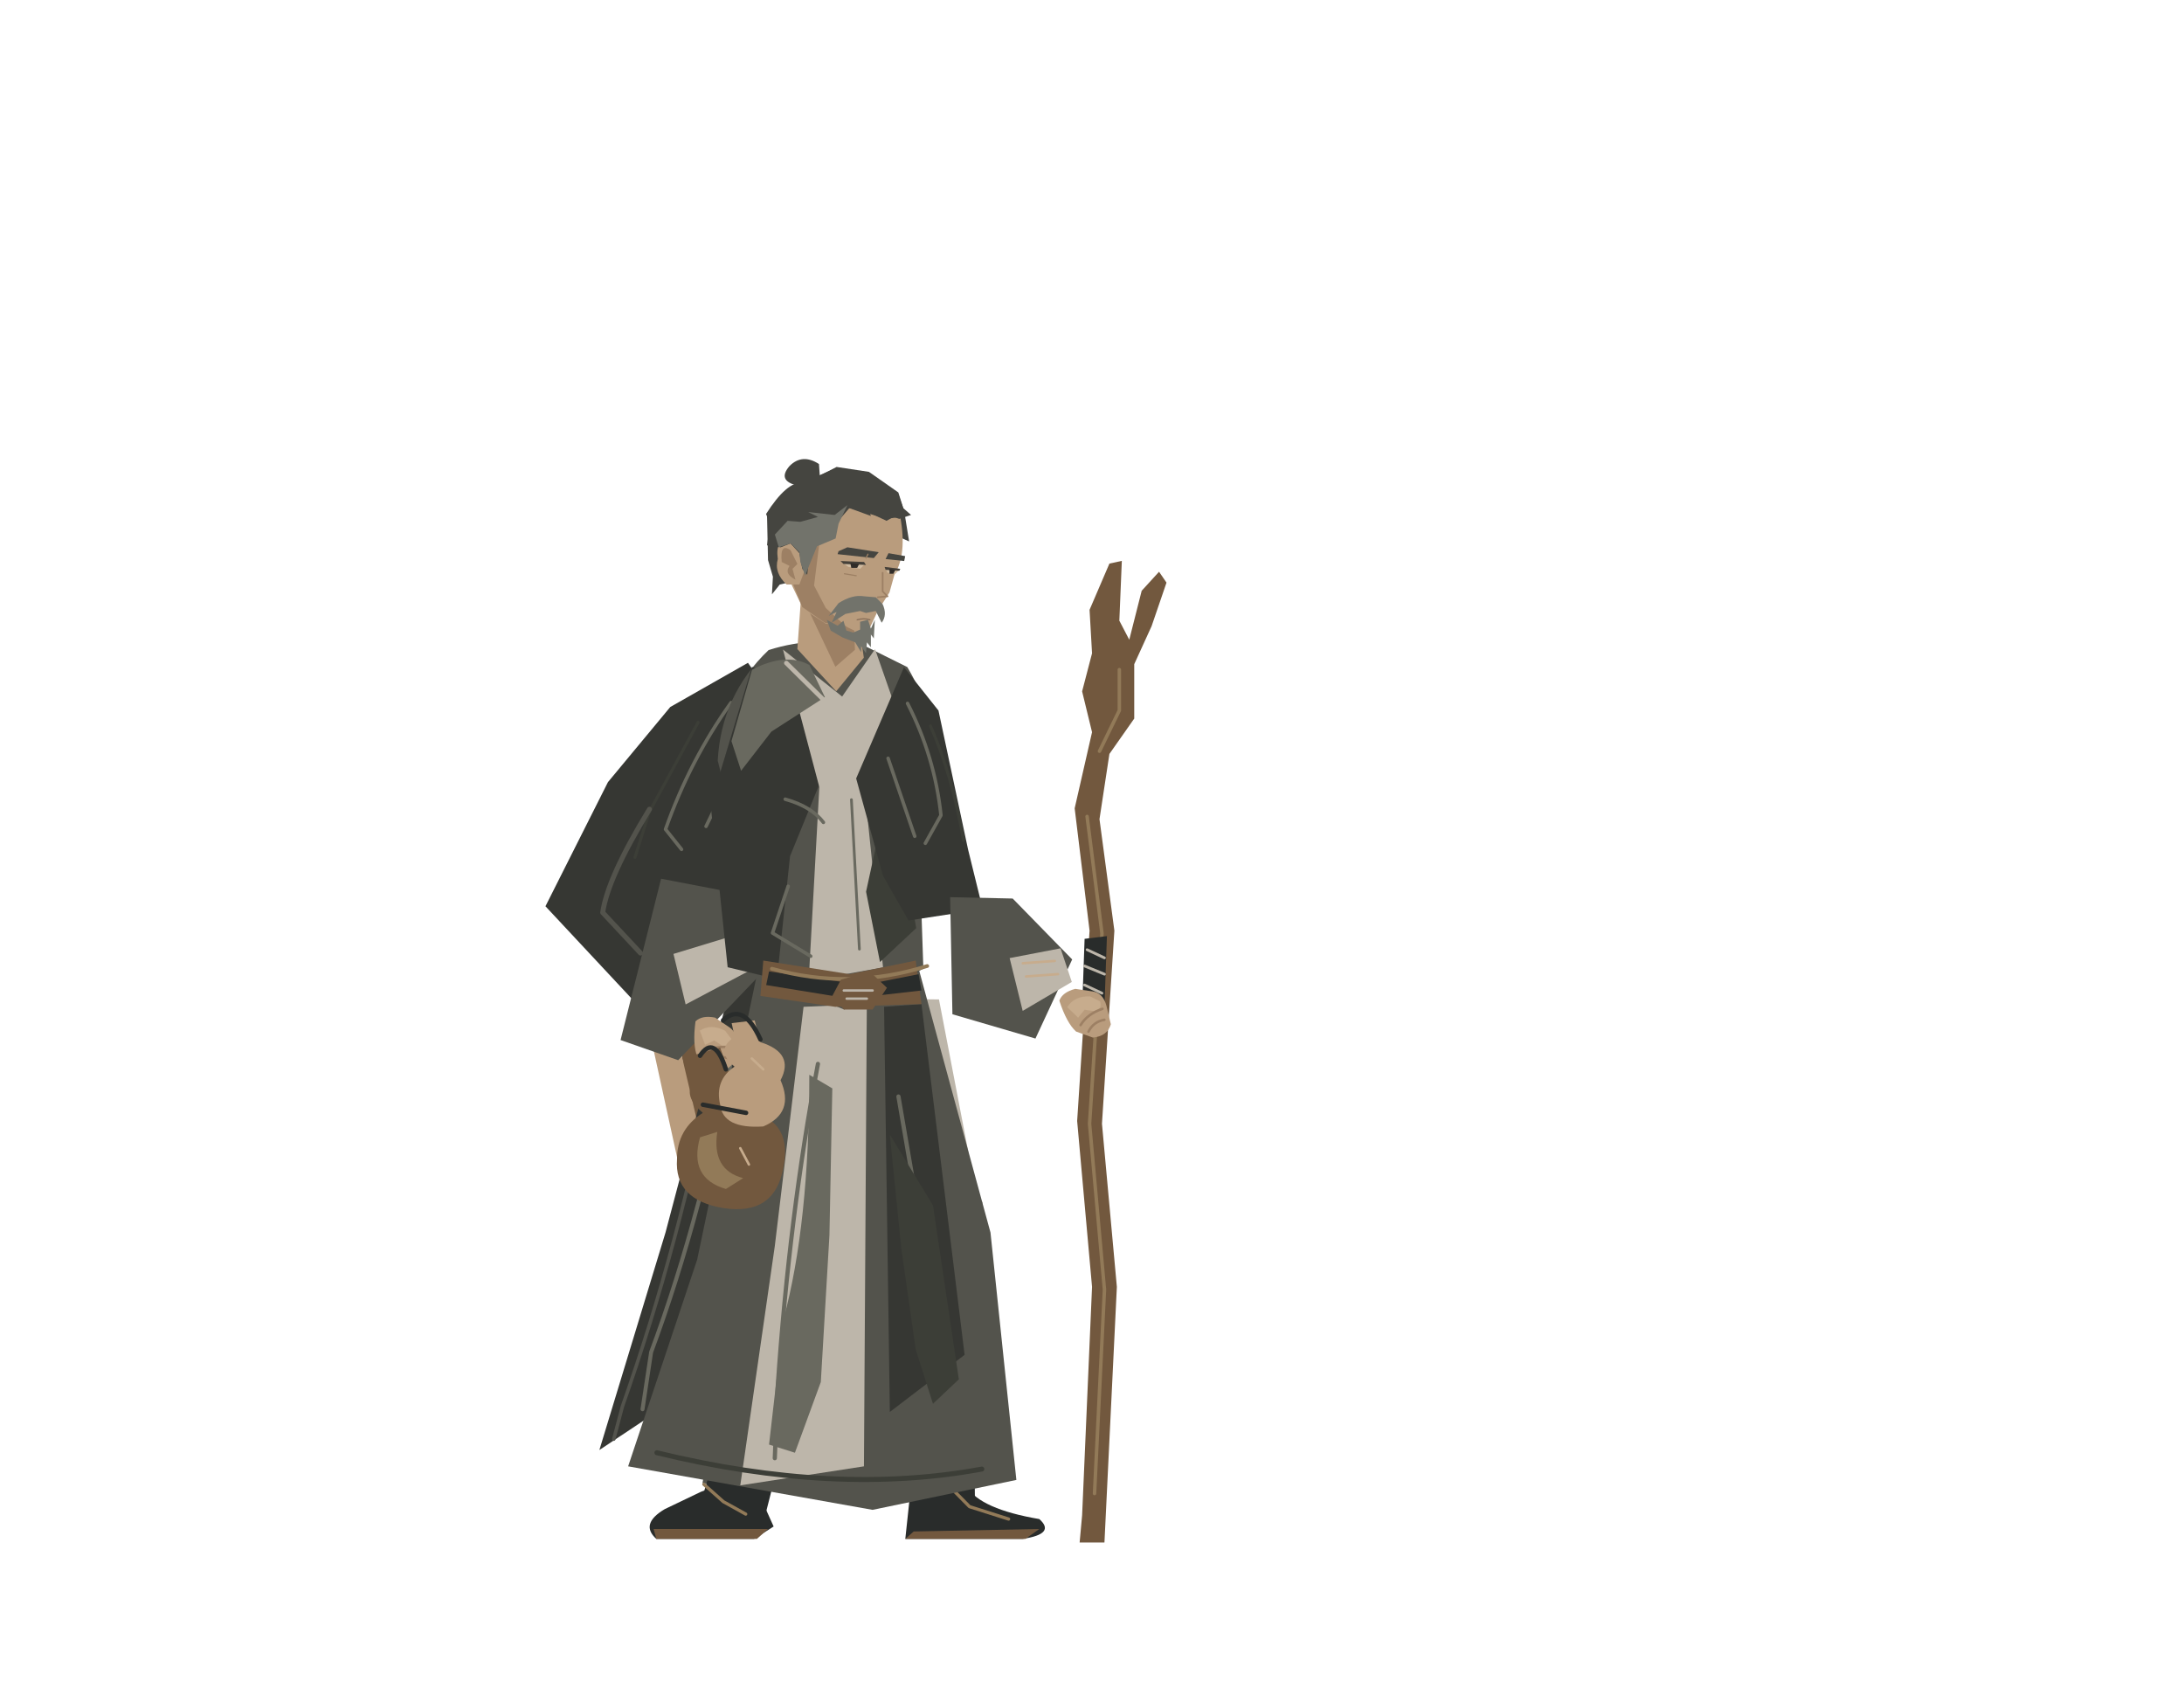
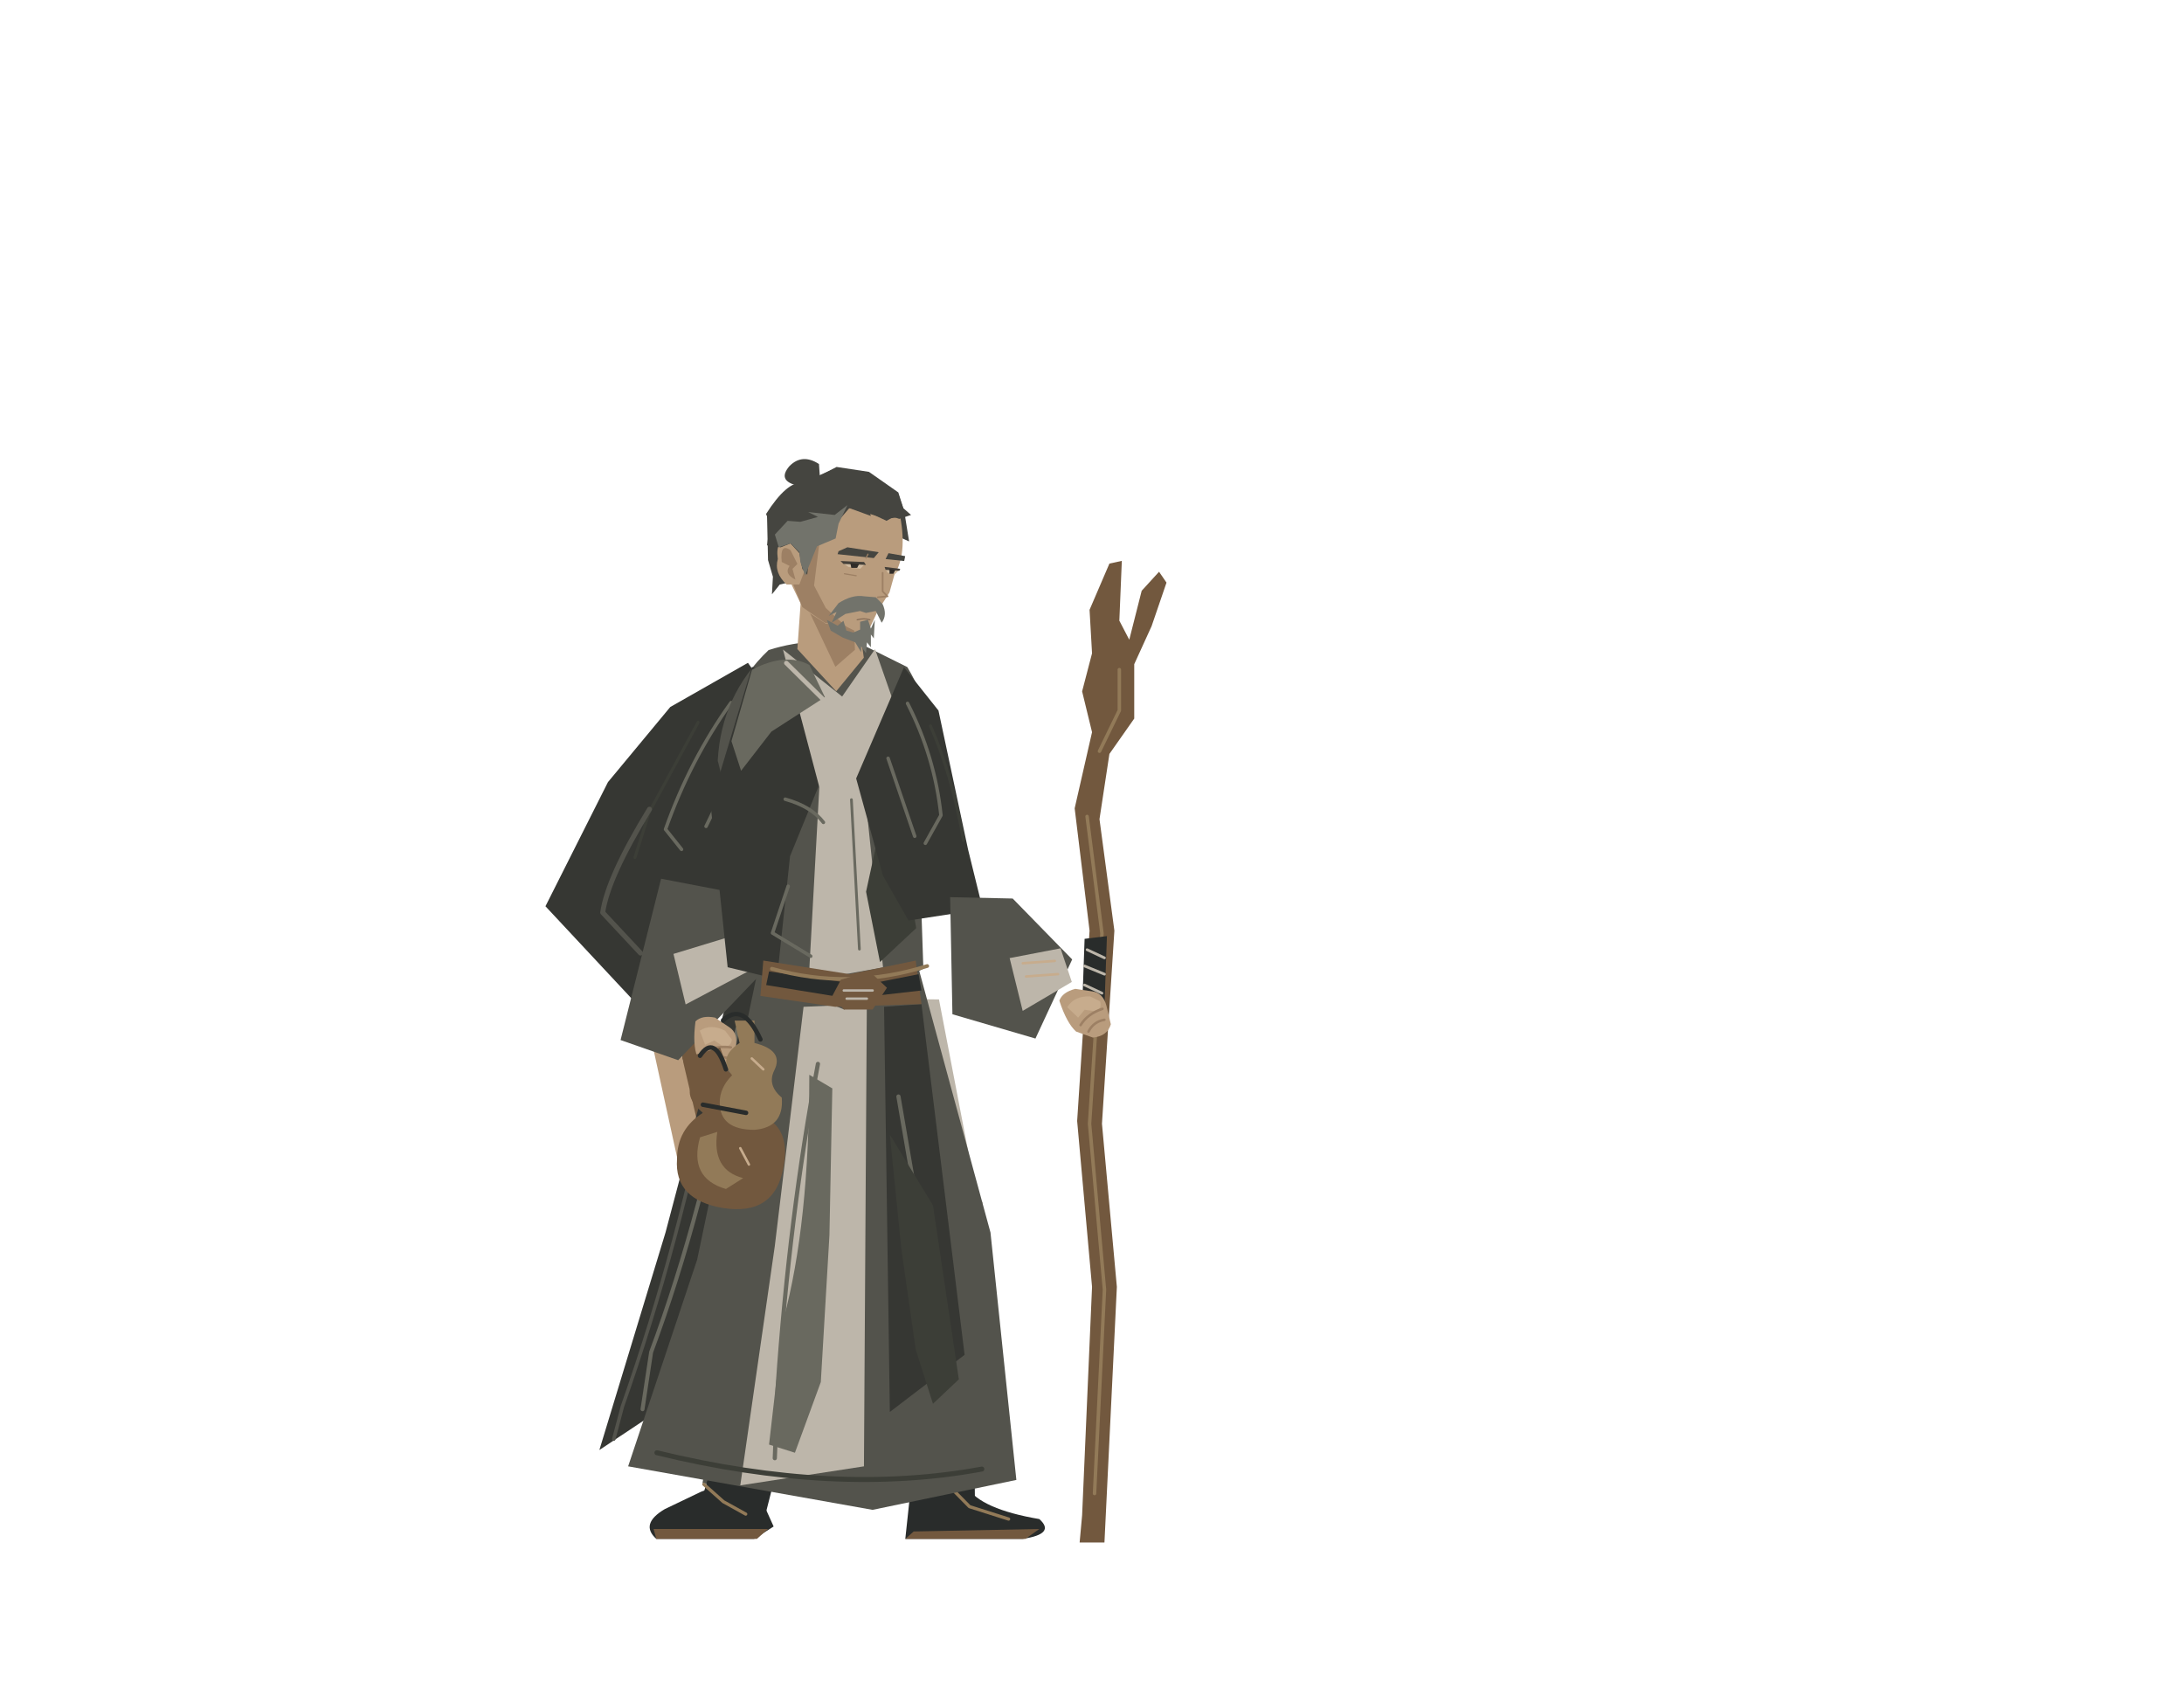
<svg xmlns="http://www.w3.org/2000/svg" viewBox="-100 -140 880 680" role="img" aria-label="HONRO damheo.v010 idle">
  <g id="root" transform="matrix(1 0 0 1 0 0)" opacity="1" />
  <g id="prop_back" transform="matrix(0.99942 -0.0341 0.03412 1 -8.73683 10.37526)" opacity="1">
    <path id="stakes" d="M166.999 227.28L176.269 222.898L189.015 323.683L179.745 325.874Z" fill="#72583E" />
    <path id="second_stake" d="M156.57 244.808L165.84 240.426L182.062 321.492L171.634 326.969Z" fill="#B99C7D" />
    <path id="stake_chisel" d="M169.316 231.662L175.11 229.471 179.745 264.527 175.11 265.622Z" fill="#927A58" />
  </g>
  <g id="rear_thigh" transform="matrix(0.98554 -0.16946 0.16946 0.98554 -40.8651 43.67921)" opacity="1">
    <path id="rear_leg" d="M201.761 257.954L233.048 266.718L222.619 375.17L184.38 372.979L184.38 363.12Z" fill="#53534C" />
  </g>
  <g id="rear_shin" transform="matrix(0.9886 0.1506 -0.1506 0.9886 72.26191 -24.20874)" opacity="1">
    <path id="rear_lower_leg" d="M186.697 344.497L221.46 349.974L207.555 459.523L182.062 459.523Z" fill="#53534C" />
    <path id="rear_ankle" d="M186.697 436.517L212.19 436.517L208.714 471.573L182.062 471.573Z" fill="#292C2B" />
  </g>
  <g id="rear_foot" transform="matrix(1 0 0 1 0 0)" opacity="1">
    <path id="rear_cloth_shoe" d="M182.468 461Q194.843 456 207.218 465L211.718 475L203.843 480L164.468 480Q157.718 474 167.843 468Z" fill="#292C2B" />
    <path id="rear_shoe_sole" d="M163.343 476L209.468 476L204.968 480L164.468 480Z" fill="#72583E" />
    <path id="rear_boot_seam" d="M183.593 458L191.468 465 200.468 470" fill="none" stroke="#927A58" stroke-width="1.3" stroke-linecap="round" stroke-linejoin="round" />
  </g>
  <g id="front_thigh" transform="matrix(0.99674 -0.08069 0.08069 0.99674 -20.15873 23.61957)" opacity="1">
    <path id="front_leg" d="M242.317 259.049L278.239 262.336L290.985 378.457L252.746 378.457Z" fill="#BDB6AA" />
  </g>
  <g id="front_shin" transform="matrix(0.99758 0.06949 -0.06949 0.99758 32.98898 -18.29163)" opacity="1">
    <path id="front_lower_leg" d="M257.381 343.401L287.509 343.401L290.985 466.096L264.334 466.096Z" fill="#BDB6AA" />
    <path id="front_ankle" d="M264.334 426.658L289.826 426.658L293.303 470.477L267.81 473.764Z" fill="#292C2B" />
  </g>
  <g id="front_foot" transform="matrix(1 0 0 1 0 0)" opacity="1">
    <path id="front_cloth_shoe" d="M267.022 459L289.522 459Q295.147 468 318.772 472Q325.522 478 312.022 480L264.772 480Z" fill="#292C2B" />
    <path id="front_shoe_sole" d="M268.147 477L318.772 476L313.147 480L264.772 480Z" fill="#72583E" />
    <path id="front_boot_seam" d="M282.772 459L290.647 467 306.397 472" fill="none" stroke="#927A58" stroke-width="1.3" stroke-linecap="round" stroke-linejoin="round" />
  </g>
  <g id="rear_cloth" transform="matrix(1 0 0 1 0 2.19096)" opacity="1">
    <path id="robe_back" d="M198.285 240.426L242.317 256.858L215.666 392.698L141.506 441.995L168.157 354.356Z" fill="#363733" />
    <path id="rear_robe_folds" d="M197.126 272.195Q183.221 346.688 162.364 402.558L158.887 425.563M208.714 299.582L195.968 360.929" fill="none" stroke="#69695F" stroke-width="1.6" stroke-linecap="round" stroke-linejoin="round" />
    <path id="robe_bound_edge" d="M187.856 286.436Q173.951 358.738 150.776 424.467L147.3 437.613" fill="none" stroke="#53534C" stroke-width="1.4" stroke-linecap="round" stroke-linejoin="round" />
  </g>
  <g id="pelvis" transform="matrix(1 0 0 1 0 2.19096)" opacity="1" />
  <g id="rear_upper_arm" transform="matrix(0.99806 0.06229 -0.06229 0.99806 4.27237 -9.81513)" opacity="1" />
  <g id="rear_sleeve" transform="matrix(0.99806 0.06229 -0.06229 0.99806 4.27237 -9.81513)" opacity="1">
    <path id="rear_sleeve" d="M205.238 124.305L230.73 156.074L216.825 211.944L171.634 266.718L129.919 227.28L151.935 175.793L175.11 144.024Z" fill="#363733" />
    <path id="rear_sleeve_folds" d="M199.444 140.737Q184.38 164.838 176.269 193.32L183.221 200.989M206.396 157.169L192.491 191.129" fill="none" stroke="#69695F" stroke-width="1.4" stroke-linecap="round" stroke-linejoin="round" />
    <path id="rear_sleeve_seam" d="M186.697 149.501L169.316 186.748 164.681 205.371" fill="none" stroke="#3C3E37" stroke-width="1.2" stroke-linecap="round" stroke-linejoin="round" />
    <path id="sleeve_weight" d="M169.316 185.652Q154.252 214.135 153.094 228.376L169.316 243.713" fill="none" stroke="#53534C" stroke-width="2" stroke-linecap="round" stroke-linejoin="round" />
  </g>
  <g id="rear_forearm" transform="matrix(0.99214 -0.12514 0.12514 0.99214 -32.73303 25.51257)" opacity="1">
    <path id="rear_sleeve_light" d="M173.951 211.944L207.555 222.898L212.19 252.476L171.634 285.341L149.618 274.386Z" fill="#53534C" />
    <path id="rear_cuff" d="M175.11 242.617L200.602 238.235L206.396 252.476L177.428 263.431Z" fill="#BDB6AA" />
  </g>
  <g id="rear_hand" transform="matrix(0.98172 -0.19032 0.19032 0.98172 -48.59991 40.52712)" opacity="1">
    <path id="rear_hand_shape" d="M180.697 270.291Q183.697 268.291 188.697 270.291L193.697 275.291Q196.697 278.291 194.697 283.291L191.697 290.291Q187.697 293.291 182.697 290.291L178.697 284.291Q177.697 279.291 180.697 270.291Z" fill="#B99C7D" />
    <path id="rear_thumb" d="M181.697 274.291Q186.697 272.291 191.697 276.291L193.697 280.291Q192.697 283.291 189.697 282.291L186.697 279.291 182.697 280.291Z" fill="#C7AC8D" />
    <path id="rear_knuckles" d="M181.697 283.291Q186.697 281.291 192.697 283.291M182.697 287.291Q186.697 285.291 190.697 287.291" fill="none" stroke="#9D8064" stroke-width="1" stroke-linecap="round" stroke-linejoin="round" />
  </g>
  <g id="front_cloth" transform="matrix(1 0 0 1 0 2.19096)" opacity="1">
    <path id="robe_skirt" d="M206.396 243.713L268.969 243.713L299.096 354.356L309.525 454.045L251.588 466.096L153.094 448.568L180.904 365.311Z" fill="#53534C" />
    <path id="robe_inner" d="M223.778 263.431L249.27 262.336L248.111 448.568L198.285 456.236L212.19 359.834Z" fill="#BDB6AA" />
    <path id="robe_front_edge" d="M256.223 263.431L271.286 262.336L288.668 403.653L258.54 426.658Z" fill="#363733" />
    <path id="front_robe_folds" d="M229.571 286.436Q217.984 347.783 213.349 416.799L212.19 445.281M262.016 299.582L277.08 387.221 279.397 414.608" fill="none" stroke="#69695F" stroke-width="1.7" stroke-linecap="round" stroke-linejoin="round" />
    <path id="robe_hem" d="M164.681 443.09Q236.524 460.618 295.62 449.663" fill="none" stroke="#3C3E37" stroke-width="2" stroke-linecap="round" stroke-linejoin="round" />
    <path id="robe_weight" d="M226.095 290.818Q226.095 351.07 215.666 389.412L209.873 439.804 220.301 443.09 230.73 414.608 234.206 355.452 235.365 296.296Z" fill="#69695F" />
    <path id="robe_knee_shadow" d="M258.54 314.919L275.921 343.401 286.35 413.512 275.921 423.372 268.969 401.462 263.175 360.929Z" fill="#3C3E37" />
  </g>
  <g id="prop_hip" transform="matrix(1 0 0 1 0 2.19096)" opacity="1">
    <path id="gourd_large" d="M178.586 283.15L190.174 279.863L193.65 289.723Q206.396 295.2 204.079 306.155Q219.143 310.537 215.666 328.065Q212.19 347.783 191.333 344.497Q171.634 341.211 172.792 324.778Q172.792 312.728 183.221 306.155Q173.951 298.487 180.904 291.914Z" fill="#72583E" />
-     <path id="gourd_small" d="M194.809 270.004L204.079 268.909L206.396 277.673Q220.301 282.055 214.507 293.009Q220.301 306.155 207.555 311.632Q191.333 312.728 190.174 302.869Q187.856 293.009 195.968 287.532Q187.856 280.959 195.968 275.482Z" fill="#B99C7D" />
+     <path id="gourd_small" d="M196 269 L204 269 L204 278 Q216 281 212 289 Q209 295 215 300 Q216 312 204 313 Q190 313 190 302 Q190 296 195 291 Q189 284 198 278Z" fill="#927A58" />
    <path id="gourd_cord" d="M182.062 283.15Q187.856 274.386 192.491 288.627M183.221 302.869L200.602 306.155M191.333 268.909Q199.444 261.24 206.396 276.577" fill="none" stroke="#292C2B" stroke-width="1.8" stroke-linecap="round" stroke-linejoin="round" />
    <path id="gourd_light" d="M182.062 316.014Q177.428 332.447 192.491 336.829L199.444 332.447Q186.697 329.16 189.015 313.823Z" fill="#927A58" />
    <path id="gourd_scratch" d="M198.285 320.396L201.761 326.969M202.92 284.245L207.555 288.627" fill="none" stroke="#C7AC8D" stroke-width="1" stroke-linecap="round" stroke-linejoin="round" />
  </g>
  <g id="thorax" transform="matrix(0.99942 -0.0341 0.03412 1 -8.73683 10.37526)" opacity="1">
    <path id="torso" d="M214.507 118.828Q234.206 113.35 253.905 118.828L270.127 127.591Q282.874 150.597 280.556 180.175L272.445 215.23 272.445 249.19 240 264.527 205.238 249.19Q195.968 222.898 199.444 194.416L192.491 162.647Q194.809 136.355 214.507 118.828Z" fill="#53534C" />
    <path id="torso_outer" d="M207.555 125.4L226.095 131.973L236.524 165.933L220.301 202.084L213.349 251.381L193.65 245.904L189.015 180.175Z" fill="#363733" />
    <path id="inner_lapel" d="M220.301 118.828L243.476 138.546L257.381 119.923L268.969 157.169L251.588 181.27L256.223 248.095L226.095 252.476L233.048 174.697Z" fill="#BDB6AA" />
    <path id="shoulder_plane" d="M207.555 126.496Q221.46 119.923 230.73 125.4L236.524 138.546 214.507 151.692 201.761 167.029 198.285 154.978Z" fill="#69695F" />
    <path id="rib_plane" d="M263.175 167.029L277.08 164.838 266.651 207.562 270.127 232.758 255.064 245.904 250.429 217.421Z" fill="#3C3E37" />
    <path id="chest_fold" d="M219.143 179.079Q229.571 182.366 234.206 188.939M219.143 214.135L212.19 232.758 227.254 242.617" fill="none" stroke="#69695F" stroke-width="1.4" stroke-linecap="round" stroke-linejoin="round" />
    <path id="collar_edge" d="M221.46 124.305L241.159 145.119 236.524 172.506M257.381 124.305L262.016 154.978" fill="none" stroke="#BDB6AA" stroke-width="1.8" stroke-linecap="round" stroke-linejoin="round" />
    <path id="lapel_seam" d="M245.794 180.175L246.952 240.426" fill="none" stroke="#69695F" stroke-width="1.1" stroke-linecap="round" stroke-linejoin="round" />
  </g>
  <g id="neck" transform="matrix(0.99942 -0.0341 0.03412 1 -8.73683 10.37526)" opacity="1">
    <path id="neck" d="M228.412 96.918L250.429 102.395 252.746 123.21 241.159 136.355 226.095 118.828Z" fill="#B99C7D" />
    <path id="neck_turn" d="M230.73 102.395L249.27 111.159 249.27 119.923 241.159 126.496Z" fill="#9D8064" />
  </g>
  <g id="front_upper_arm" transform="matrix(0.98997 0.1413 -0.1413 0.98997 17.14979 -35.36167)" opacity="1" />
  <g id="front_sleeve" transform="matrix(0.98997 0.1413 -0.1413 0.98997 17.14979 -35.36167)" opacity="1">
    <path id="front_sleeve" d="M267.81 127.591L284.033 142.928L303.731 196.607L313.001 219.612L284.033 228.376L271.286 211.944L255.064 174.697Z" fill="#363733" />
    <path id="front_sleeve_folds" d="M271.286 141.833Q285.191 161.551 290.985 184.556L286.35 196.607M266.651 164.838L281.715 194.416" fill="none" stroke="#69695F" stroke-width="1.4" stroke-linecap="round" stroke-linejoin="round" />
    <path id="front_sleeve_seam" d="M281.715 149.501Q293.303 168.124 301.414 193.32" fill="none" stroke="#3C3E37" stroke-width="1.2" stroke-linecap="round" stroke-linejoin="round" />
  </g>
  <g id="front_forearm" transform="matrix(0.97077 -0.24001 0.24001 0.97077 -56.31945 81.34329)" opacity="1">
    <path id="front_sleeve_light" d="M295.62 217.421L319.954 223.994L337.335 253.572L315.319 280.959L285.191 263.431Z" fill="#53534C" />
    <path id="front_cuff" d="M313.001 246.999L333.859 248.095L335.017 262.336L313.001 268.909Z" fill="#BDB6AA" />
    <path id="cuff_wear" d="M317.636 250.286L330.382 252.476M317.636 255.763L330.382 257.954" fill="none" stroke="#C7AC8D" stroke-width="1" stroke-linecap="round" stroke-linejoin="round" />
  </g>
  <g id="belt" transform="matrix(1 0 0 1 0 2.19096)" opacity="1">
    <path id="belt" d="M207.555 244.808L242.317 250.286L268.969 244.808L271.286 262.336L236.524 263.431L206.396 259.049Z" fill="#72583E" />
    <path id="belt_inner" d="M209.873 249.19L248.111 254.667L270.127 250.286L271.286 256.858L242.317 260.145L208.714 254.667Z" fill="#292C2B" />
    <path id="belt_edge" d="M211.031 248.095Q242.317 256.858 273.604 246.999" fill="none" stroke="#927A58" stroke-width="1.5" stroke-linecap="round" stroke-linejoin="round" />
    <path id="belt_knot" d="M238.841 252.476L250.429 249.19 257.381 255.763 251.588 264.527 240 264.527 235.365 259.049Z" fill="#72583E" />
    <path id="belt_knot_stitch" d="M240 256.858L251.588 256.858M241.159 260.145L249.27 260.145" fill="none" stroke="#BDB6AA" stroke-width="1" stroke-linecap="round" stroke-linejoin="round" />
  </g>
  <g id="weapon" transform="matrix(1 0 0 1 3 -9.09548)" opacity="1">
    <path id="staff" d="M333.017 479.573L337.017 387.552L331.017 320.728L336.017 244.044L330.017 194.748L337.017 164.074L333.017 147.642L337.017 132.305L336.017 114.777L344.017 96.154L349.017 95.059L348.017 119.159L352.017 126.828L357.017 107.109L364.017 99.441L367.017 103.823L361.017 121.35L354.017 136.687L354.017 158.597L344.017 172.838L340.017 199.129L346.017 244.044L341.017 321.824L347.017 387.552L342.017 490.528L332.017 490.528Z" fill="#72583E" />
    <path id="staff_grain" d="M338.017 470.809L342.017 388.648 336.017 321.824 341.017 245.14 335.017 198.034M340.017 171.742L348.017 155.31 348.017 138.878" fill="none" stroke="#927A58" stroke-width="1.4" stroke-linecap="round" stroke-linejoin="round" />
    <path id="staff_wrap" d="M334.017 247.331L343.017 246.235 342.017 274.718 333.017 275.813Z" fill="#292C2B" />
    <path id="staff_wrap_cord" d="M335.017 251.713L342.017 254.999M334.017 258.286L342.017 261.572M334.017 265.954L341.017 269.24" fill="none" stroke="#BDB6AA" stroke-width="1.1" stroke-linecap="round" stroke-linejoin="round" />
  </g>
  <g id="front_hand" transform="matrix(0.80288 -0.59614 0.59614 0.80288 -95.84084 245.8042)" opacity="1">
    <path id="front_hand_shape" d="M329.017 265.909Q332.017 263.909 337.017 265.909L342.017 270.909Q345.017 273.909 343.017 278.909L340.017 285.909Q336.017 288.909 331.017 285.909L327.017 279.909Q326.017 274.909 329.017 265.909Z" fill="#B99C7D" />
    <path id="front_thumb" d="M330.017 269.909Q335.017 267.909 340.017 271.909L342.017 275.909Q341.017 278.909 338.017 277.909L335.017 274.909 331.017 275.909Z" fill="#C7AC8D" />
    <path id="front_knuckles" d="M330.017 278.909Q335.017 276.909 341.017 278.909M331.017 282.909Q335.017 280.909 339.017 282.909" fill="none" stroke="#9D8064" stroke-width="1" stroke-linecap="round" stroke-linejoin="round" />
  </g>
  <g id="head" transform="matrix(1 0 0 1 -5.04617 2.19097)" opacity="1">
    <path id="topknot" d="M226.346 53.434Q218.056 51.461 223.188 45.539Q228.32 40.407 235.031 44.749L235.425 50.276Z" fill="#454540" />
    <path id="hair_back" d="M214.108 65.672Q217.661 57.382 227.53 53.434L242.136 45.934 255.164 47.908 267.007 56.198 269.375 63.698 271.349 75.936 267.796 74.357 261.48 89.753 229.504 100.806 224.372 92.122 219.24 93.306 216.082 97.254 216.476 90.148 214.503 83.437Z" fill="#454540" />
    <path id="face_plane" d="M239.768 63.304L247.663 62.514 262.269 66.856 267.796 66.067Q270.56 81.068 265.428 89.358L263.454 96.464 258.717 103.965 255.559 110.676 251.611 113.044 245.294 109.886 237.794 109.097 228.714 103.175 223.977 93.306 229.899 78.7Z" fill="#B99C7D" />
    <path id="temple_shadow" d="M231.478 77.515L235.425 74.752 233.057 93.701 237.794 102.78 246.479 110.676 237.399 108.702 228.32 102.385 224.372 92.516Z" fill="#9D8064" />
    <path id="ear" d="M223.582 76.726Q217.266 74.357 218.45 83.042Q216.871 88.569 222.003 93.306L227.135 93.306 229.504 86.99 227.135 80.279Z" fill="#B99C7D" />
    <path id="ear_fold" d="M223.582 79.489Q219.24 76.331 220.029 84.226L223.188 85.805Q220.819 88.963 225.556 91.332L224.372 86.99 226.346 85.016Z" fill="#9D8064" />
    <path id="near_brow" d="M242.926 79.884L246.479 78.305 259.111 80.279 257.137 82.647 242.531 81.068Z" fill="#454540" />
    <path id="far_brow" d="M263.059 80.673L269.77 81.858 269.375 83.832 261.875 83.042Z" fill="#454540" />
    <path id="near_eye" d="M244.11 84.226L253.585 85.016 251.611 86.99 246.874 86.2Z" fill="#D0BBA0" />
    <path id="near_lid" d="M243.715 83.832L253.19 84.226 253.979 85.41 244.9 85.016Z" fill="#454039" />
    <path id="near_pupil" d="M247.663 84.621L251.216 85.016 250.427 86.595 248.058 86.595Z" fill="#302C28" />
    <path id="far_eye" d="M261.875 86.99L267.401 87.384 265.822 88.963 262.664 88.569Z" fill="#D0BBA0" />
    <path id="far_lid" d="M261.48 86.2L267.796 86.99 267.401 87.779 261.875 87.384Z" fill="#454039" />
    <path id="far_pupil" d="M263.454 86.99L265.822 87.384 265.033 88.963 263.454 88.963Z" fill="#302C28" />
    <path id="nose" d="M260.69 88.569L260.69 96.069 262.664 98.043 258.717 98.438" fill="none" stroke="#9D8064" stroke-width="0.671" stroke-linecap="round" stroke-linejoin="round" />
    <path id="age_line" d="M245.294 88.963L250.032 89.753M254.769 81.068L253.979 82.647" fill="none" stroke="#9D8064" stroke-width="0.474" stroke-linecap="round" stroke-linejoin="round" />
    <path id="mouth" d="M250.427 107.517Q253.19 106.728 255.559 107.517" fill="none" stroke="#876D58" stroke-width="0.474" stroke-linecap="round" stroke-linejoin="round" />
    <path id="hair_front" d="M213.713 64.883Q222.003 51.855 228.32 52.25L242.136 46.329 255.164 48.302 267.007 56.987 268.981 62.514 272.139 65.277 267.401 66.856 265.033 66.067 262.269 67.646 255.559 64.488 255.953 65.672 247.268 62.514 242.531 68.041 234.241 71.988 231.478 79.489 230.293 89.358 228.32 86.99 227.135 80.673 223.582 76.726 219.635 78.305 214.108 77.515 215.292 68.83Z" fill="#454540" />
    <path id="grey_temple" d="M217.266 73.173L222.398 67.646 227.53 68.041 234.636 66.067 230.688 64.093 241.347 65.277 246.479 61.33 242.926 68.83 241.742 74.752 234.241 77.91 230.688 86.595 229.504 89.753 227.53 84.226 227.135 80.279 223.582 76.726 218.845 78.305Z" fill="#72736B" />
    <path id="moustache" d="M242.926 100.806Q248.453 97.254 253.19 98.043L257.927 98.438 260.69 101.201Q262.664 105.544 260.296 108.702L257.927 103.965 253.979 104.754 251.611 103.965 245.689 105.149 240.163 108.702 242.136 104.359 238.978 105.938Z" fill="#72736B" />
    <path id="beard" d="M238.189 107.517L242.531 109.886 244.9 107.912 246.084 111.86 248.847 112.65 251.611 111.465 251.611 108.307 254.769 107.517 255.953 111.07 257.532 107.517 257.137 115.018 255.953 113.439 255.953 118.571 254.374 116.597 253.979 120.94 252.006 118.176 252.006 120.545 249.637 116.597 244.505 114.623 239.768 111.86Z" fill="#72736B" />
  </g>
  <g id="qi" transform="matrix(0.5 0 0 0.5 216.5 96.5)" opacity="0">
    <path id="qi_pressure" d="M399 184Q394 171 409 165Q416 149 432 159Q451 152 461 169Q480 173 474 190Q485 209 468 220Q460 236 442 226Q420 237 412 220Q393 216 401 201Z" fill="#53534C" />
    <path id="qi_core" d="M421 177Q432 165 446 176Q460 177 459 192Q466 207 451 214Q436 221 425 210Q411 205 418 192Q413 182 421 177Z" fill="#BDB6AA" />
  </g>
</svg>
